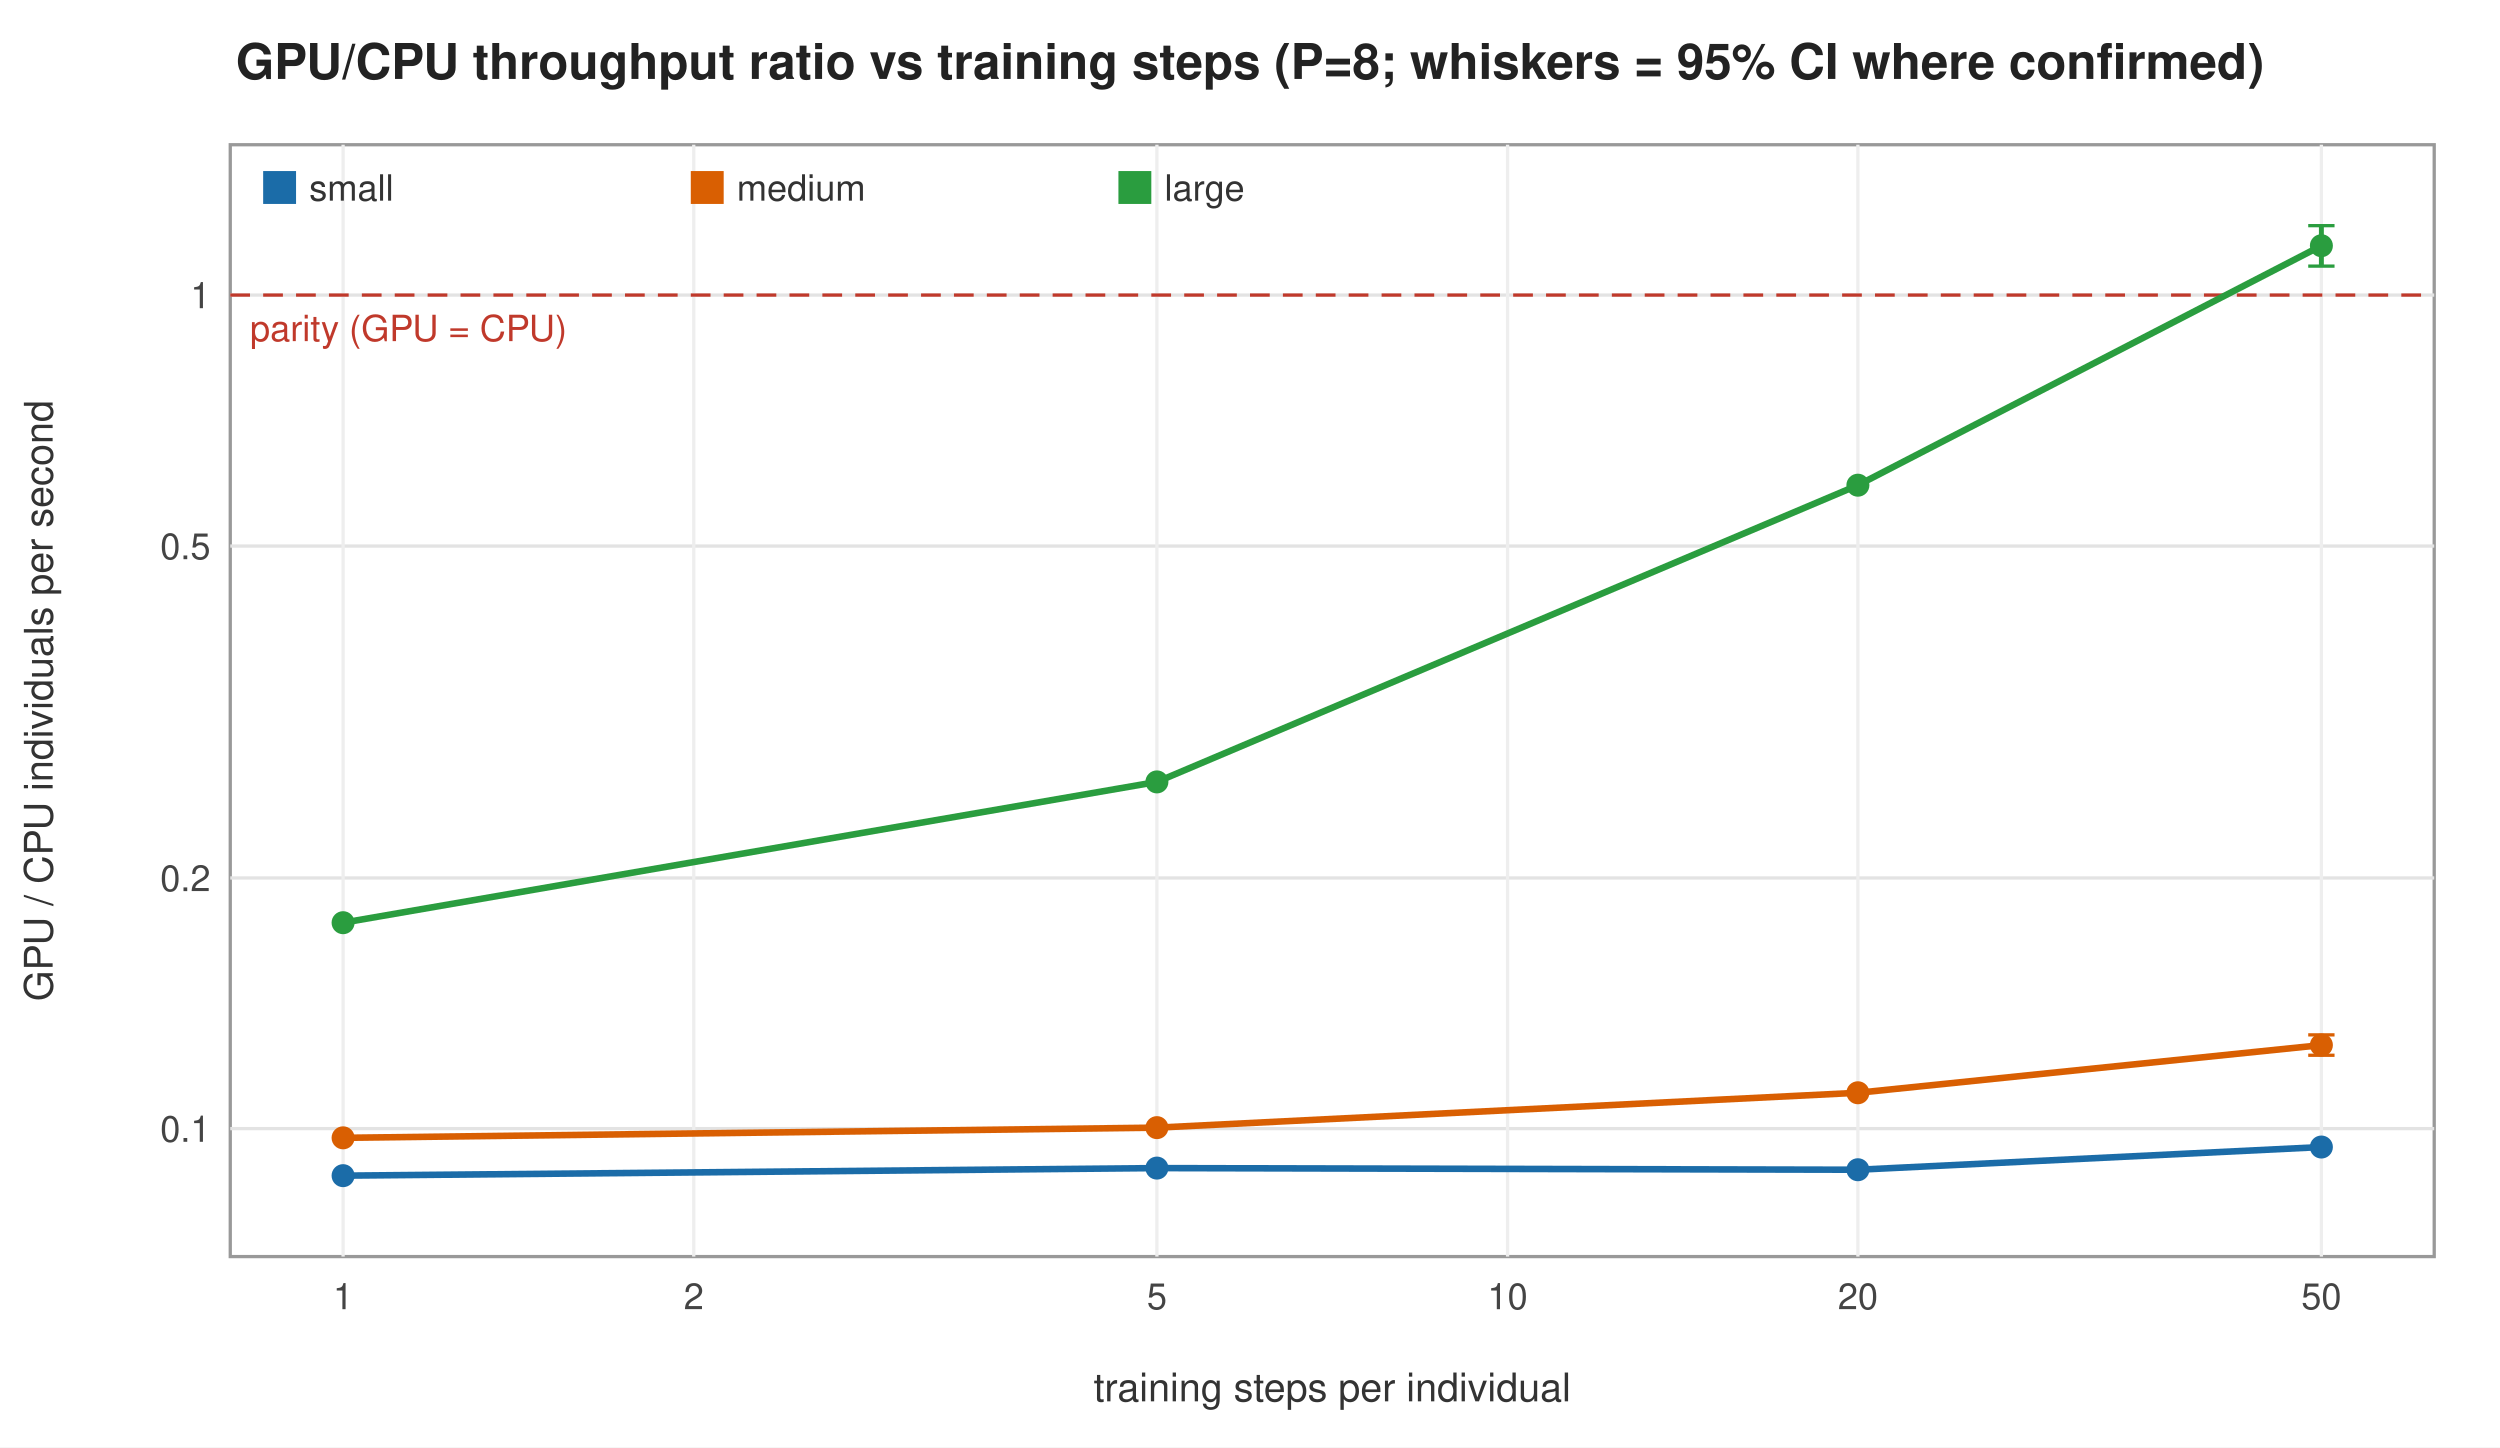
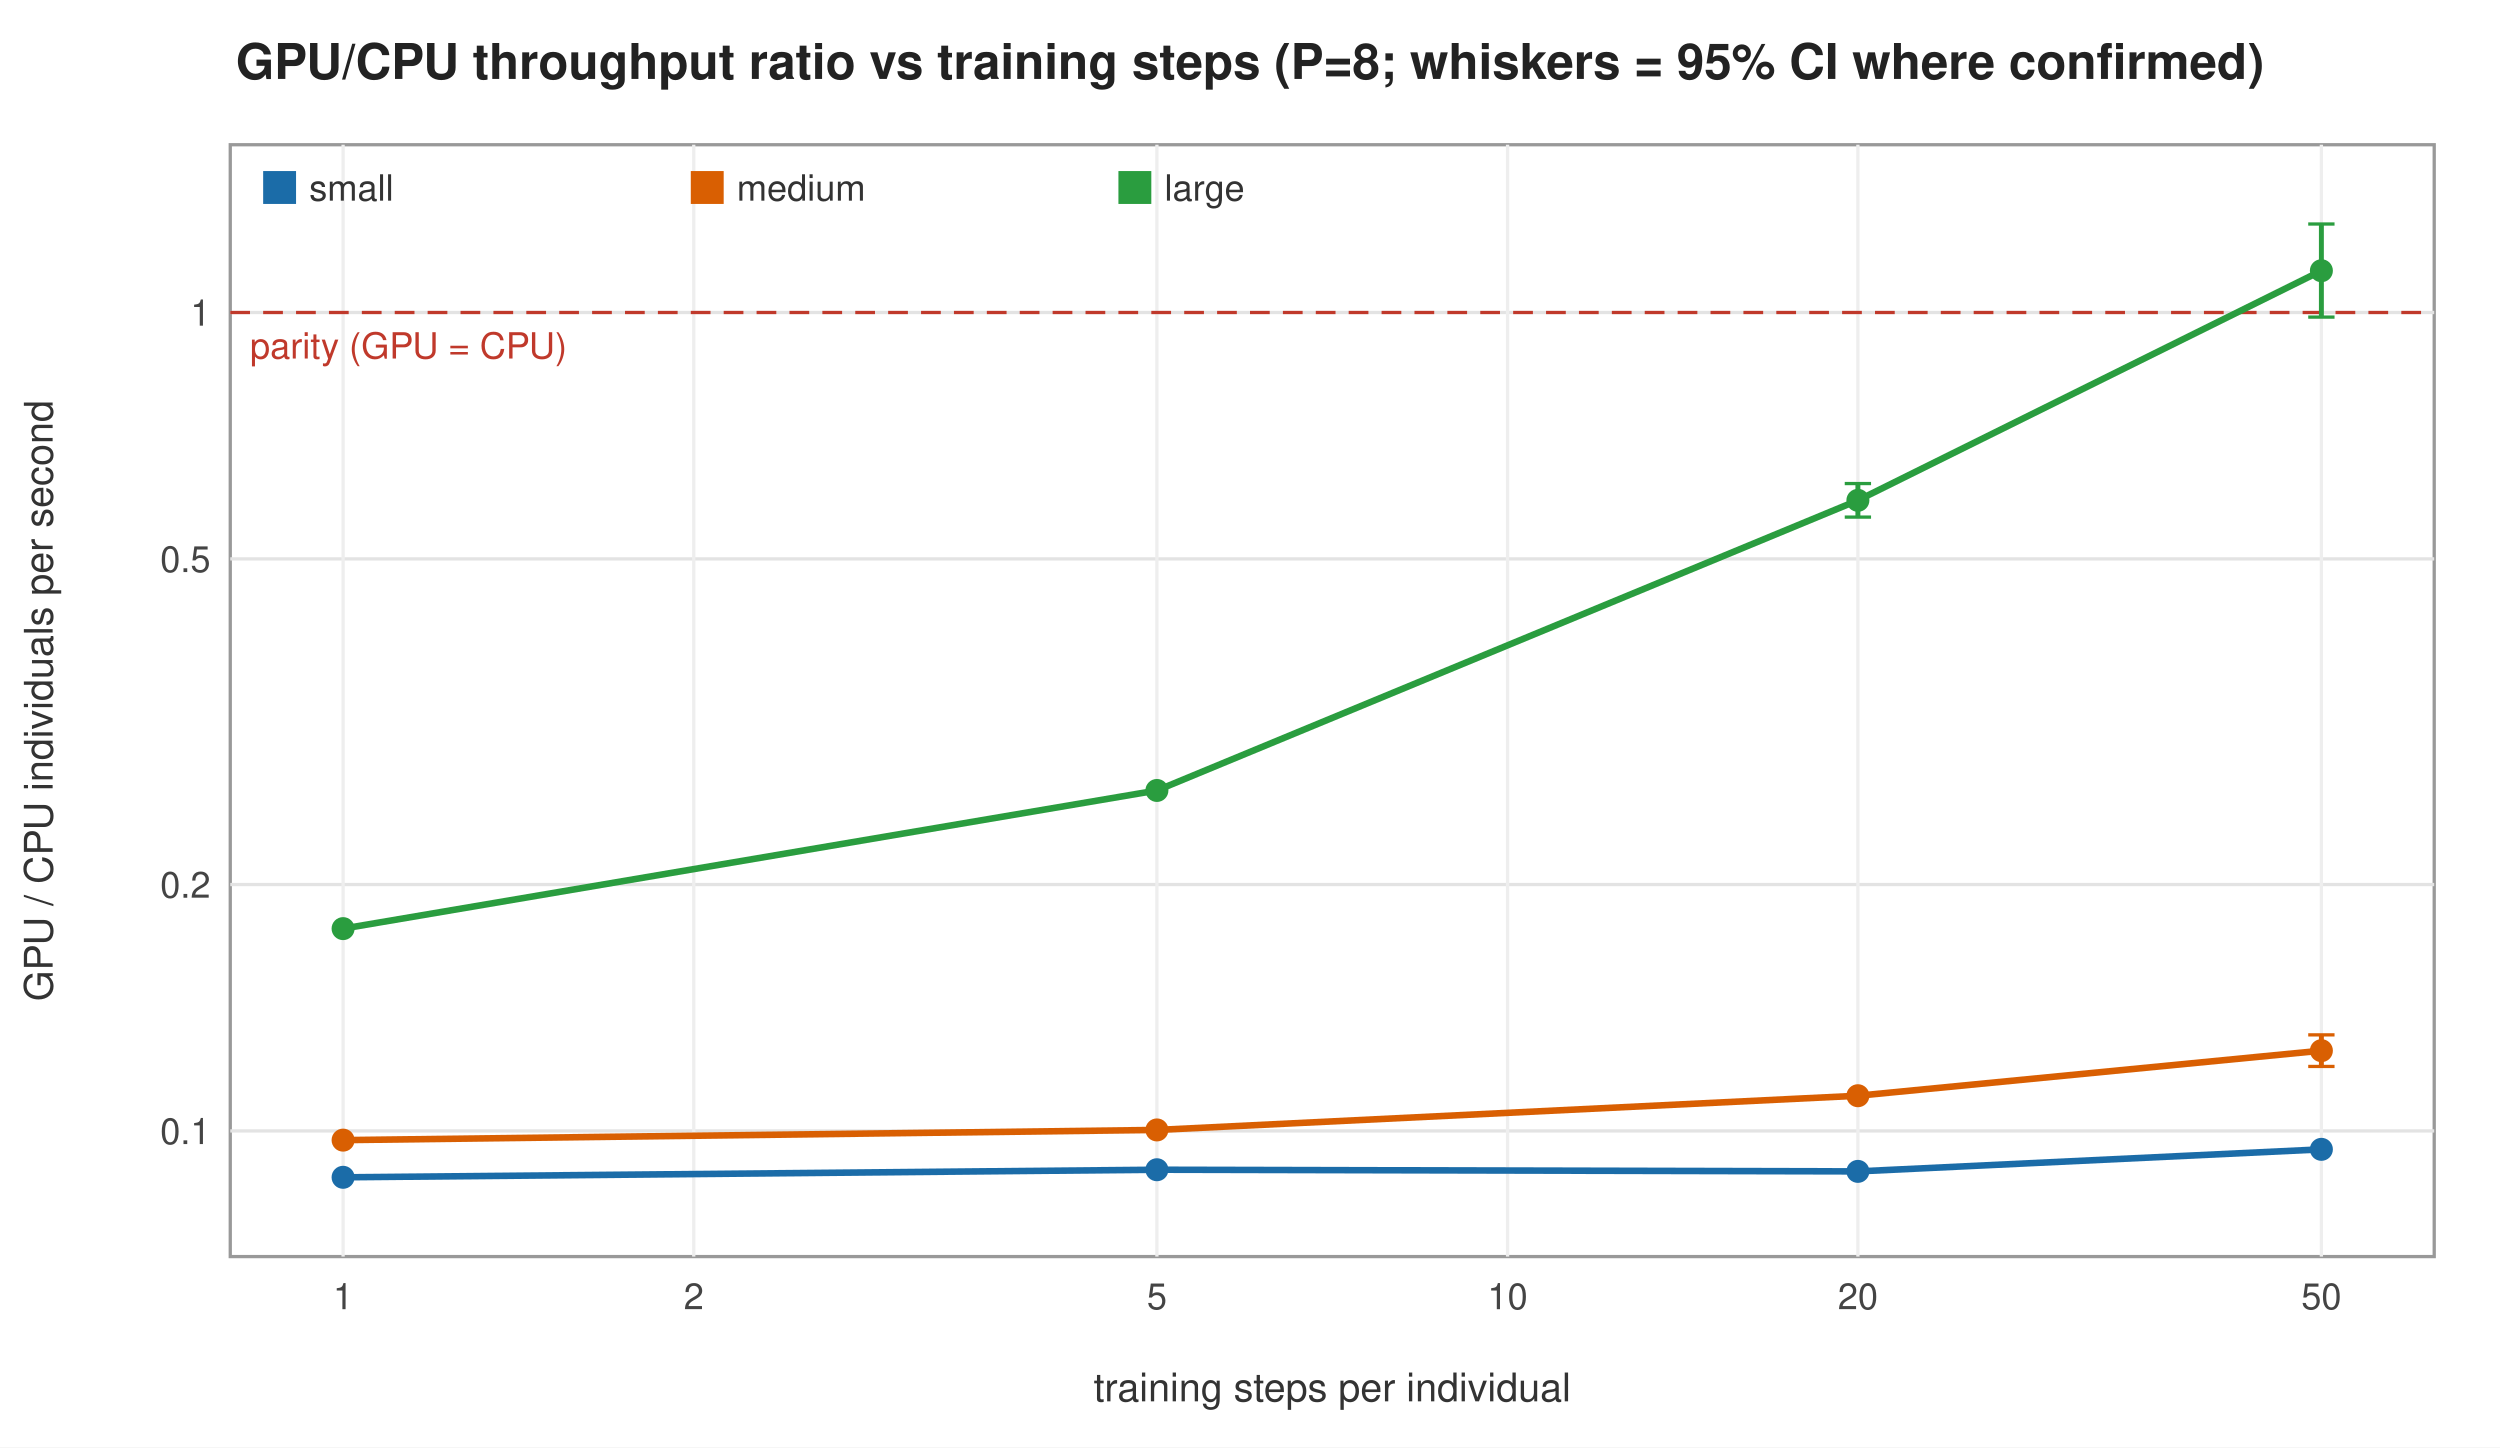
<svg xmlns="http://www.w3.org/2000/svg" viewBox="0 0 760 440" width="760" height="440" font-family="Helvetica,Arial,sans-serif">
  <rect width="760" height="440" fill="#ffffff" />
  <text x="380.0" y="24" text-anchor="middle" font-size="15" font-weight="bold" fill="#222">GPU/CPU throughput ratio vs training steps (P=8; whiskers = 95% CI where confirmed)</text>
  <rect x="70" y="44" width="670" height="338" fill="none" stroke="#999" />
-   <line x1="70" x2="740" y1="343.1" y2="343.1" stroke="#e3e3e3" />
-   <text x="64" y="347.1" text-anchor="end" font-size="11" fill="#444">0.1</text>
-   <line x1="70" x2="740" y1="266.9" y2="266.9" stroke="#e3e3e3" />
-   <text x="64" y="270.9" text-anchor="end" font-size="11" fill="#444">0.2</text>
-   <line x1="70" x2="740" y1="166.0" y2="166.0" stroke="#e3e3e3" />
-   <text x="64" y="170.0" text-anchor="end" font-size="11" fill="#444">0.5</text>
-   <line x1="70" x2="740" y1="89.7" y2="89.7" stroke="#e3e3e3" />
-   <text x="64" y="93.7" text-anchor="end" font-size="11" fill="#444">1</text>
+   <line x1="70" x2="740" y1="343.8" y2="343.8" stroke="#e3e3e3" />
+   <text x="64" y="347.8" text-anchor="end" font-size="11" fill="#444">0.1</text>
+   <line x1="70" x2="740" y1="268.9" y2="268.9" stroke="#e3e3e3" />
+   <text x="64" y="272.9" text-anchor="end" font-size="11" fill="#444">0.2</text>
+   <line x1="70" x2="740" y1="169.9" y2="169.9" stroke="#e3e3e3" />
+   <text x="64" y="173.9" text-anchor="end" font-size="11" fill="#444">0.5</text>
+   <line x1="70" x2="740" y1="95.0" y2="95.0" stroke="#e3e3e3" />
+   <text x="64" y="99.0" text-anchor="end" font-size="11" fill="#444">1</text>
  <line y1="44" y2="382" x1="104.3" x2="104.3" stroke="#eee" />
  <text x="104.3" y="398" text-anchor="middle" font-size="11" fill="#444">1</text>
  <line y1="44" y2="382" x1="210.9" x2="210.9" stroke="#eee" />
  <text x="210.9" y="398" text-anchor="middle" font-size="11" fill="#444">2</text>
  <line y1="44" y2="382" x1="351.7" x2="351.7" stroke="#eee" />
  <text x="351.7" y="398" text-anchor="middle" font-size="11" fill="#444">5</text>
  <line y1="44" y2="382" x1="458.3" x2="458.3" stroke="#eee" />
  <text x="458.3" y="398" text-anchor="middle" font-size="11" fill="#444">10</text>
  <line y1="44" y2="382" x1="564.8" x2="564.8" stroke="#eee" />
  <text x="564.8" y="398" text-anchor="middle" font-size="11" fill="#444">20</text>
  <line y1="44" y2="382" x1="705.7" x2="705.7" stroke="#eee" />
  <text x="705.7" y="398" text-anchor="middle" font-size="11" fill="#444">50</text>
-   <line x1="70" x2="740" y1="89.7" y2="89.7" stroke="#c0392b" stroke-dasharray="6 4" />
-   <text x="76" y="103.7" text-anchor="start" font-size="11" fill="#c0392b">parity (GPU = CPU)</text>
-   <polyline fill="none" stroke="#1b6ca8" stroke-width="2" points="104.3,357.4 351.7,355.1 564.8,355.6 705.7,348.7" />
-   <circle cx="104.3" cy="357.4" r="3.5" fill="#1b6ca8" />
-   <circle cx="351.7" cy="355.1" r="3.5" fill="#1b6ca8" />
-   <circle cx="564.8" cy="355.6" r="3.5" fill="#1b6ca8" />
-   <circle cx="705.7" cy="348.7" r="3.5" fill="#1b6ca8" />
+   <line x1="70" x2="740" y1="95.0" y2="95.0" stroke="#c0392b" stroke-dasharray="6 4" />
+   <text x="76" y="109.0" text-anchor="start" font-size="11" fill="#c0392b">parity (GPU = CPU)</text>
+   <polyline fill="none" stroke="#1b6ca8" stroke-width="2" points="104.3,357.9 351.7,355.6 564.8,356.1 705.7,349.4" />
+   <circle cx="104.3" cy="357.9" r="3.5" fill="#1b6ca8" />
+   <circle cx="351.7" cy="355.6" r="3.5" fill="#1b6ca8" />
+   <circle cx="564.8" cy="356.1" r="3.5" fill="#1b6ca8" />
+   <circle cx="705.7" cy="349.4" r="3.5" fill="#1b6ca8" />
  <rect x="80" y="52" width="10" height="10" fill="#1b6ca8" />
  <text x="94" y="61" font-size="11" fill="#333">small</text>
-   <polyline fill="none" stroke="#d95f02" stroke-width="2" points="104.3,345.9 351.7,342.8 564.8,332.2 705.7,317.7" />
-   <circle cx="104.3" cy="345.9" r="3.5" fill="#d95f02" />
-   <circle cx="351.7" cy="342.8" r="3.5" fill="#d95f02" />
-   <circle cx="564.8" cy="332.2" r="3.5" fill="#d95f02" />
-   <circle cx="705.7" cy="317.7" r="3.5" fill="#d95f02" />
-   <line x1="705.7" x2="705.7" y1="320.8" y2="314.6" stroke="#d95f02" stroke-width="1.5" />
-   <line x1="701.7" x2="709.7" y1="320.8" y2="320.8" stroke="#d95f02" />
+   <polyline fill="none" stroke="#d95f02" stroke-width="2" points="104.3,346.6 351.7,343.5 564.8,333.1 705.7,319.4" />
+   <circle cx="104.3" cy="346.6" r="3.5" fill="#d95f02" />
+   <circle cx="351.7" cy="343.5" r="3.5" fill="#d95f02" />
+   <circle cx="564.8" cy="333.1" r="3.5" fill="#d95f02" />
+   <circle cx="705.7" cy="319.4" r="3.5" fill="#d95f02" />
+   <line x1="705.7" x2="705.7" y1="324.2" y2="314.6" stroke="#d95f02" stroke-width="1.5" />
+   <line x1="701.7" x2="709.7" y1="324.2" y2="324.2" stroke="#d95f02" />
  <line x1="701.7" x2="709.7" y1="314.6" y2="314.6" stroke="#d95f02" />
  <rect x="210" y="52" width="10" height="10" fill="#d95f02" />
  <text x="224" y="61" font-size="11" fill="#333">medium</text>
-   <polyline fill="none" stroke="#2a9d3f" stroke-width="2" points="104.3,280.5 351.7,237.7 564.8,147.5 705.7,74.7" />
-   <circle cx="104.3" cy="280.5" r="3.5" fill="#2a9d3f" />
-   <circle cx="351.7" cy="237.7" r="3.5" fill="#2a9d3f" />
-   <circle cx="564.8" cy="147.5" r="3.5" fill="#2a9d3f" />
-   <circle cx="705.7" cy="74.7" r="3.5" fill="#2a9d3f" />
-   <line x1="705.7" x2="705.7" y1="80.9" y2="68.6" stroke="#2a9d3f" stroke-width="1.5" />
-   <line x1="701.7" x2="709.7" y1="80.9" y2="80.9" stroke="#2a9d3f" />
-   <line x1="701.7" x2="709.7" y1="68.6" y2="68.6" stroke="#2a9d3f" />
+   <polyline fill="none" stroke="#2a9d3f" stroke-width="2" points="104.3,282.3 351.7,240.3 564.8,152.1 705.7,82.3" />
+   <circle cx="104.3" cy="282.3" r="3.5" fill="#2a9d3f" />
+   <circle cx="351.7" cy="240.3" r="3.5" fill="#2a9d3f" />
+   <circle cx="564.8" cy="152.1" r="3.5" fill="#2a9d3f" />
+   <line x1="564.8" x2="564.8" y1="157.2" y2="147.0" stroke="#2a9d3f" stroke-width="1.5" />
+   <line x1="560.8" x2="568.8" y1="157.2" y2="157.2" stroke="#2a9d3f" />
+   <line x1="560.8" x2="568.8" y1="147.0" y2="147.0" stroke="#2a9d3f" />
+   <circle cx="705.7" cy="82.3" r="3.5" fill="#2a9d3f" />
+   <line x1="705.7" x2="705.7" y1="96.4" y2="68.1" stroke="#2a9d3f" stroke-width="1.5" />
+   <line x1="701.7" x2="709.7" y1="96.4" y2="96.4" stroke="#2a9d3f" />
+   <line x1="701.7" x2="709.7" y1="68.1" y2="68.1" stroke="#2a9d3f" />
  <rect x="340" y="52" width="10" height="10" fill="#2a9d3f" />
  <text x="354" y="61" font-size="11" fill="#333">large</text>
  <text x="405.0" y="426" text-anchor="middle" font-size="12" fill="#333">training steps per individual</text>
  <text transform="translate(16,213.0) rotate(-90)" text-anchor="middle" font-size="12" fill="#333">GPU / CPU individuals per second</text>
</svg>
